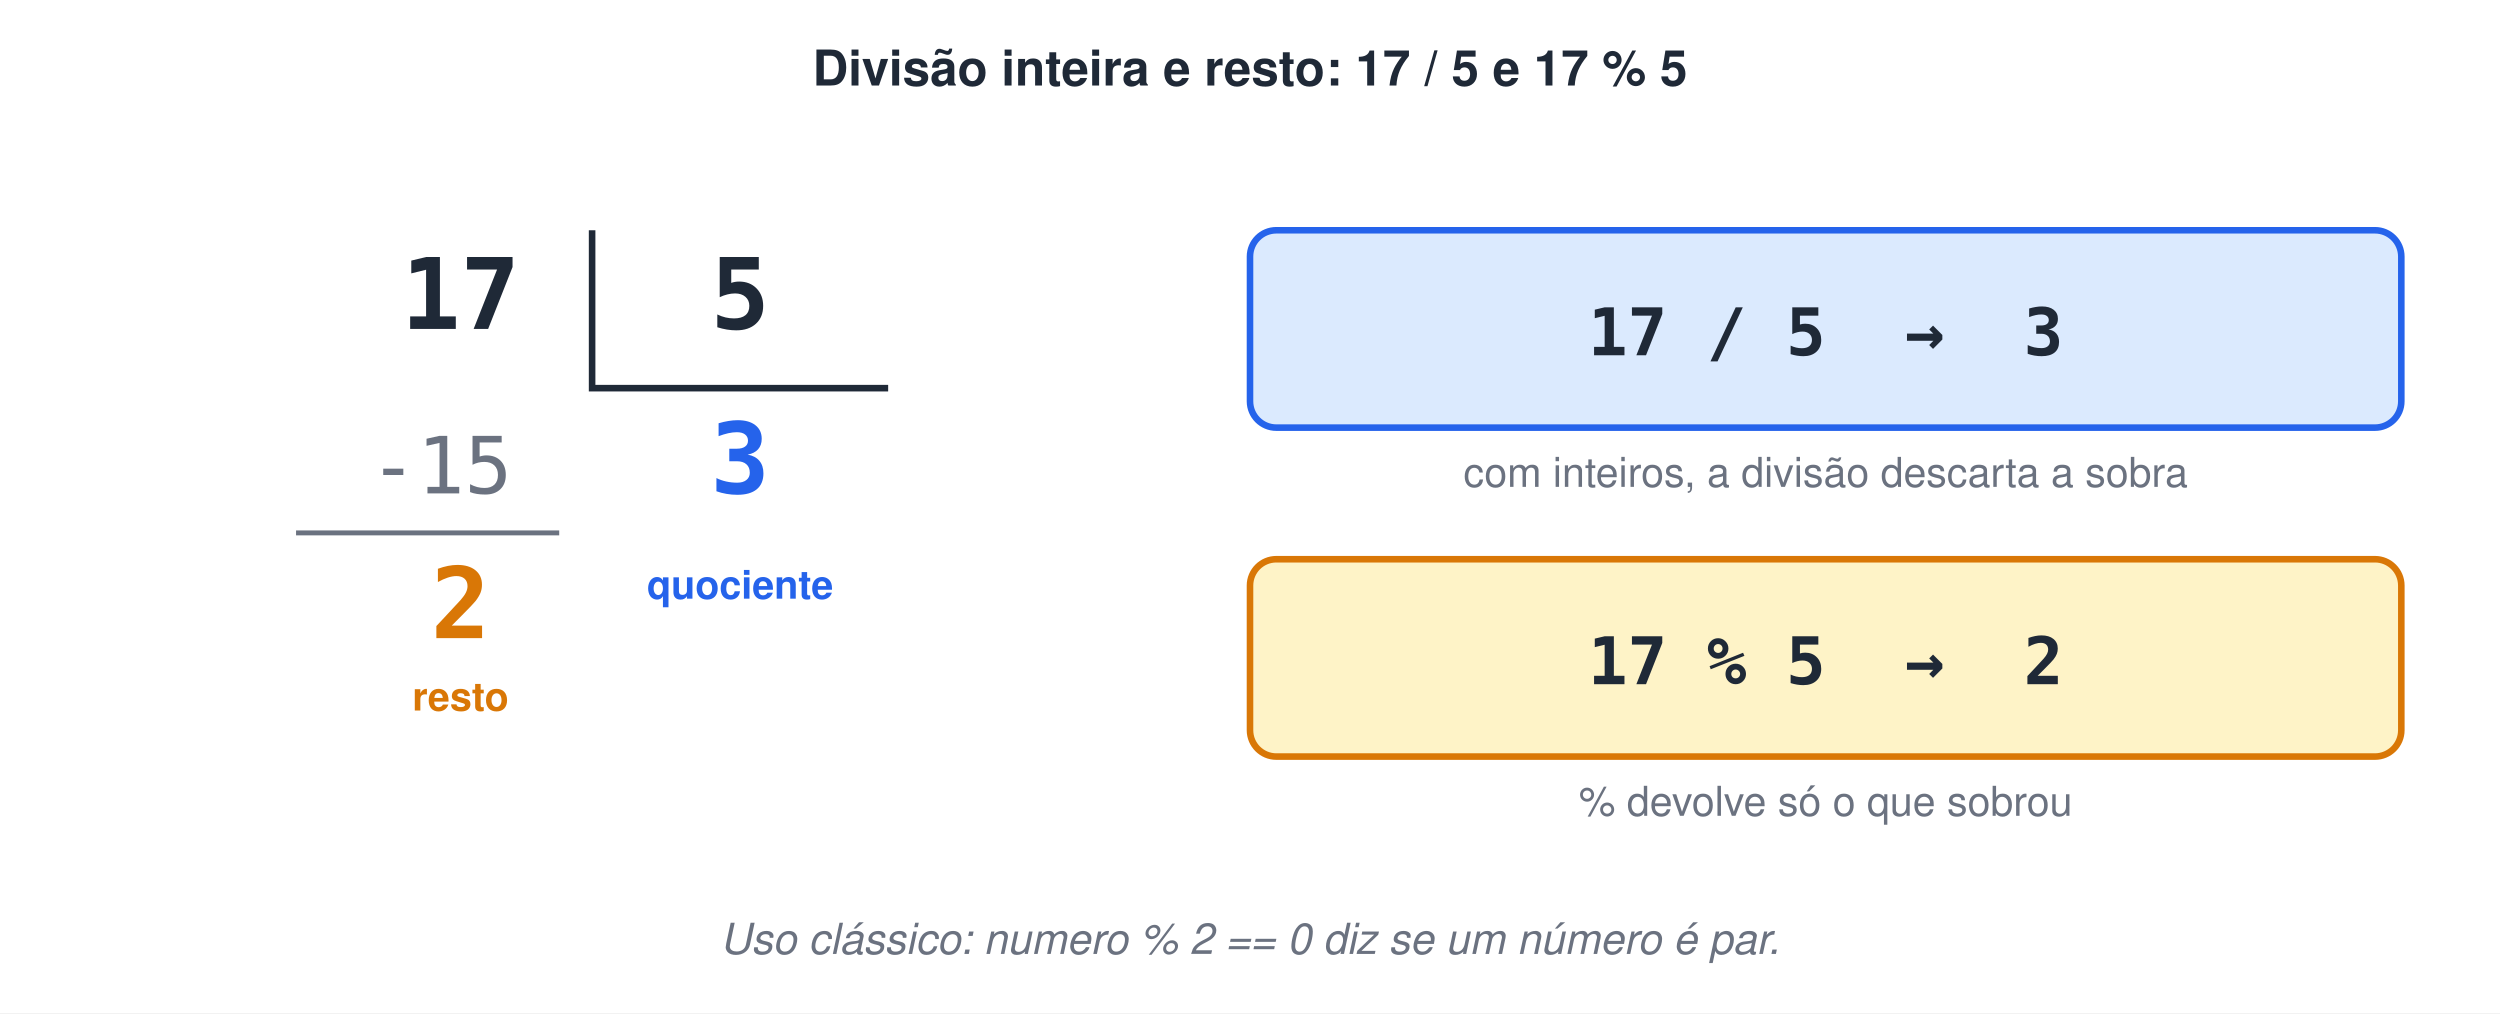
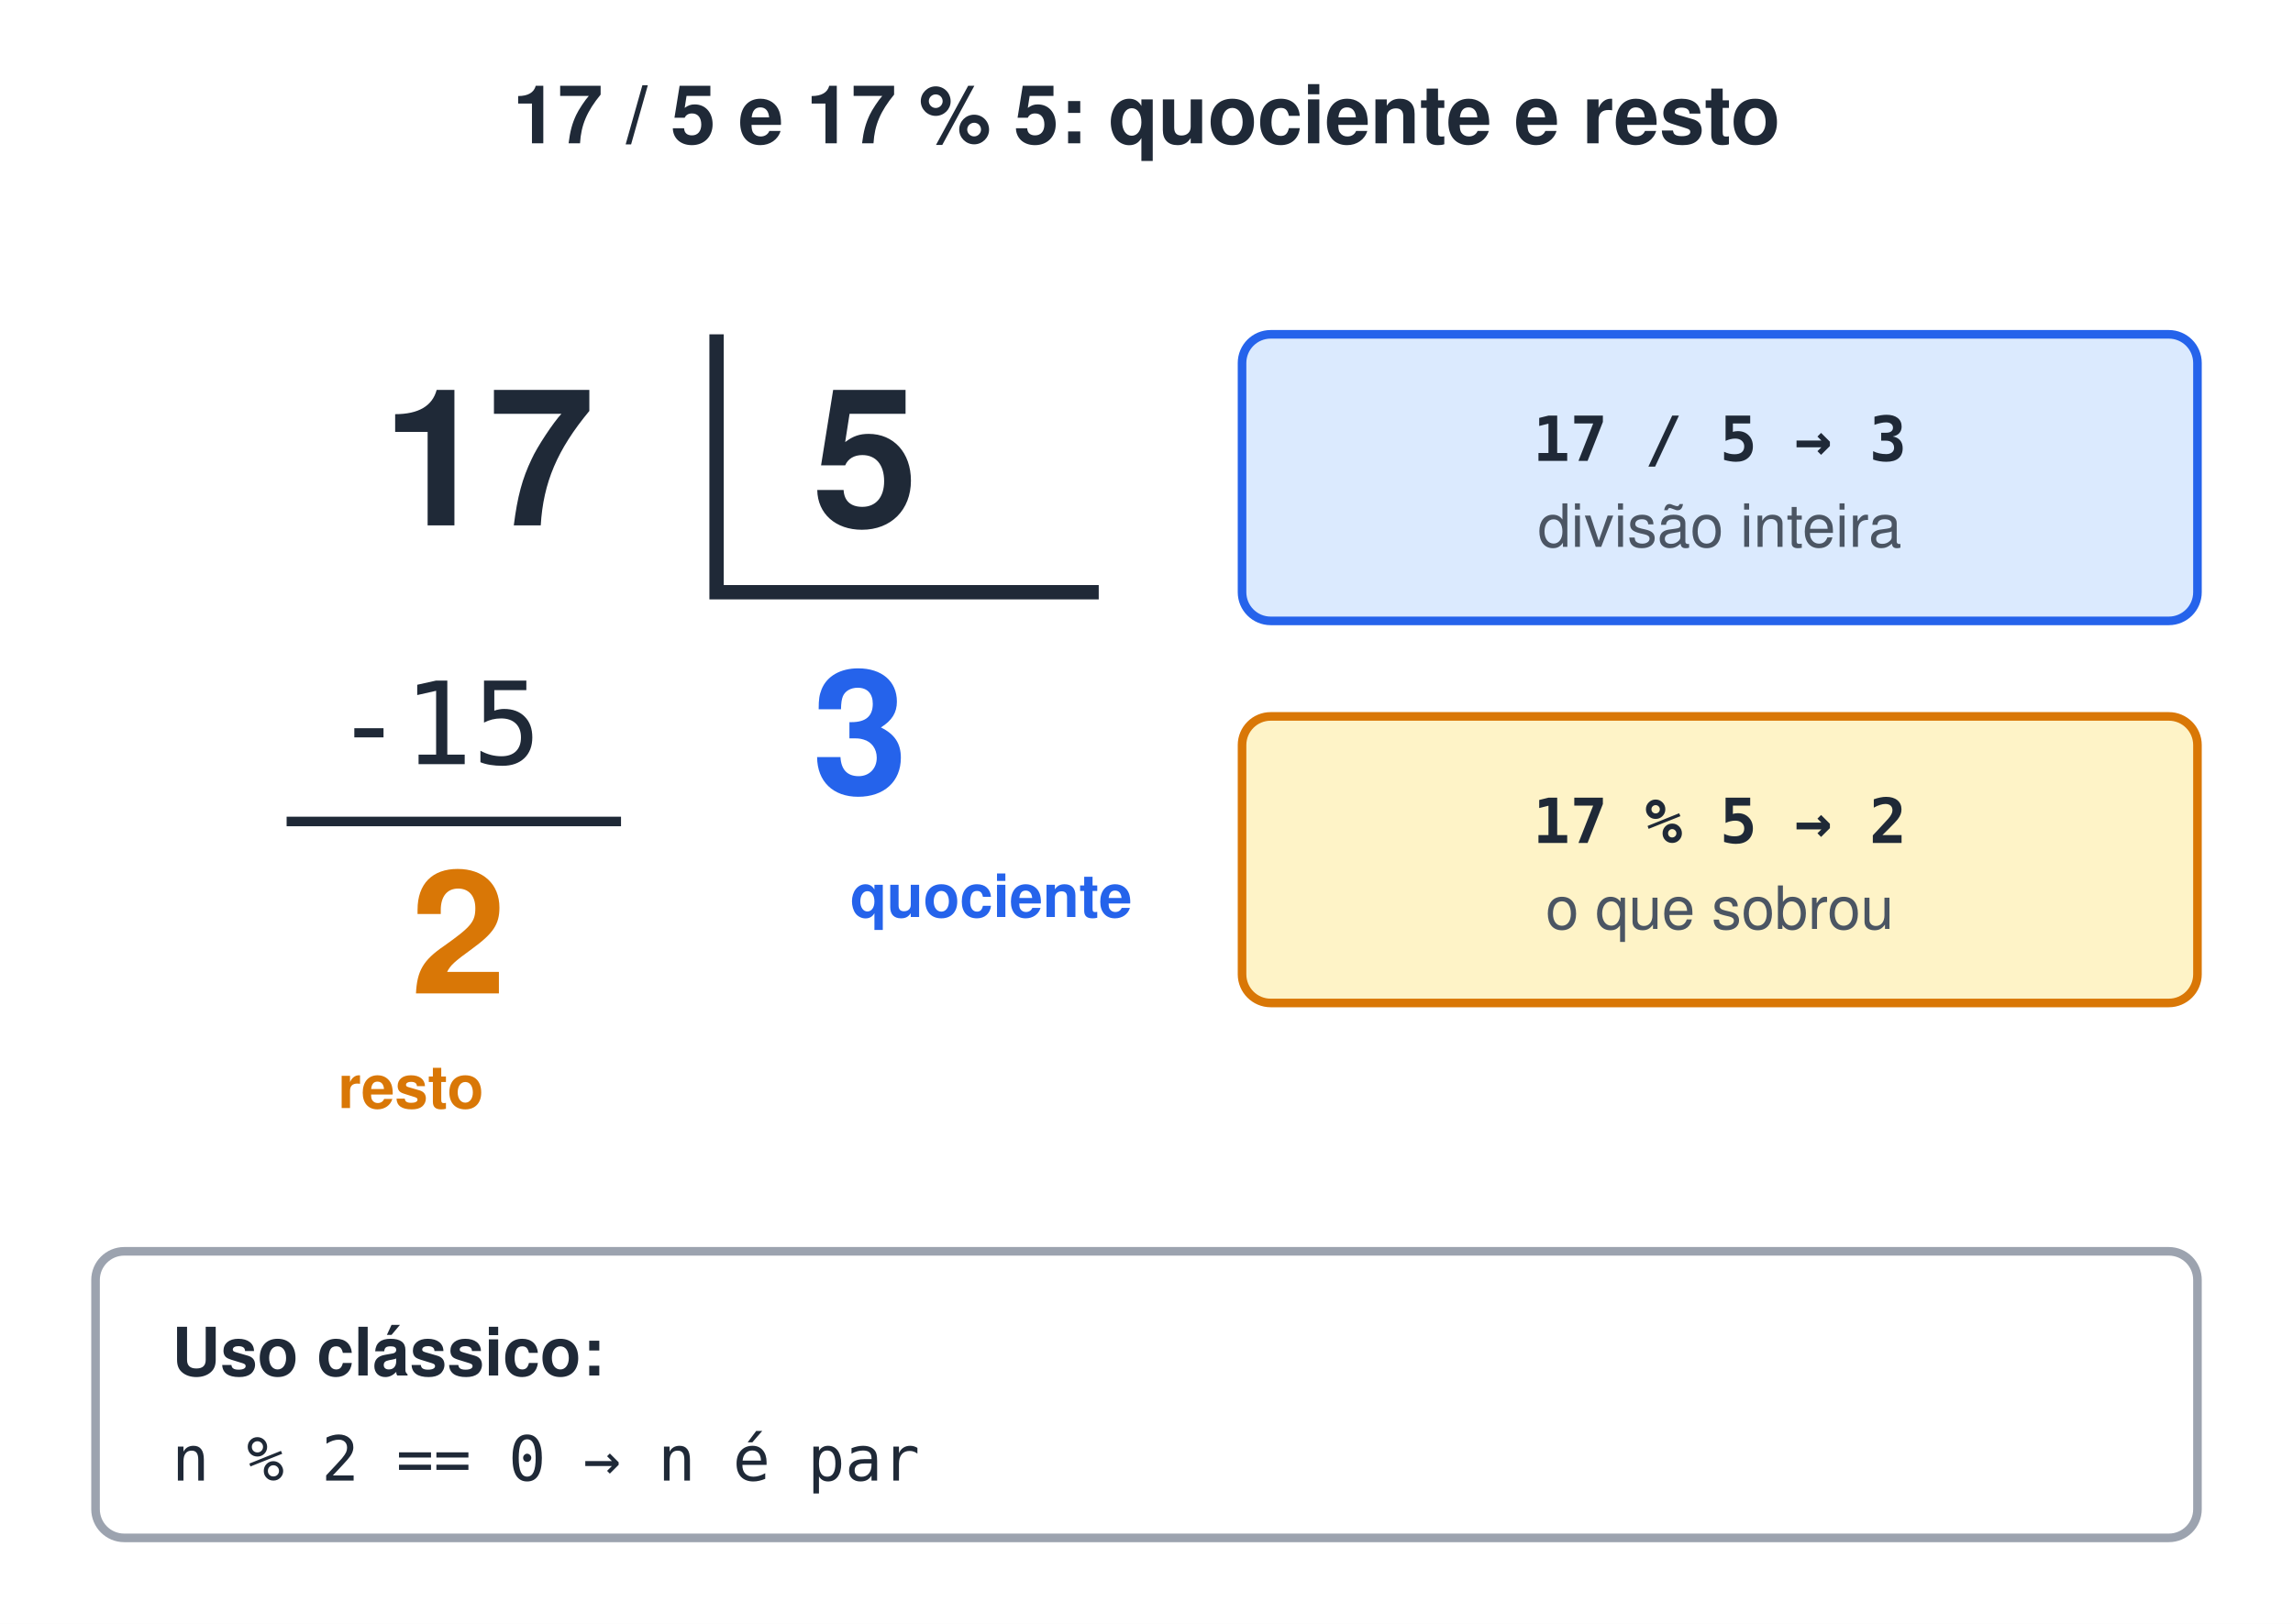
- <svg xmlns="http://www.w3.org/2000/svg" width="760" height="308" viewBox="0 0 760 308">
-   <style>text{font-family:Helvetica, Arial, 'DejaVu Sans', sans-serif}.m{font-family:Menlo, Consolas, 'DejaVu Sans Mono', monospace}</style>
-   <rect width="100%" height="100%" fill="#ffffff" />
-   <text x="380" y="26" font-size="15" font-weight="bold" fill="#1F2937" text-anchor="middle">Divisão inteira e resto: 17 / 5 e 17 % 5</text>
-   <text x="140" y="100" class="m" font-size="30" font-weight="bold" fill="#1F2937" text-anchor="middle">17</text>
-   <path d="M180,70 L180,118 L270,118" fill="none" stroke="#1F2937" stroke-width="2" />
-   <text x="225" y="100" class="m" font-size="30" font-weight="bold" fill="#1F2937" text-anchor="middle">5</text>
-   <text x="225" y="150" class="m" font-size="30" font-weight="bold" fill="#2563EB" text-anchor="middle">3</text>
-   <text x="134" y="150" class="m" font-size="24" fill="#6B7280" text-anchor="middle">-15</text>
-   <line x1="90" y1="162" x2="170" y2="162" stroke="#6B7280" stroke-width="1.5" />
-   <text x="140" y="194" class="m" font-size="30" font-weight="bold" fill="#D97706" text-anchor="middle">2</text>
-   <text x="225" y="182" font-size="12" font-weight="bold" fill="#2563EB" text-anchor="middle">quociente</text>
-   <text x="140" y="216" font-size="12" font-weight="bold" fill="#D97706" text-anchor="middle">resto</text>
-   <rect x="380" y="70" width="350" height="60" rx="8" fill="#DBEAFE" stroke="#2563EB" stroke-width="2" />
-   <text x="555" y="108" class="m" font-size="20" font-weight="bold" fill="#1F2937" text-anchor="middle">17 / 5  →  3</text>
-   <text x="555" y="148" font-size="12.5" fill="#6B7280" text-anchor="middle">com inteiros, a divisão descarta a sobra</text>
-   <rect x="380" y="170" width="350" height="60" rx="8" fill="#FEF3C7" stroke="#D97706" stroke-width="2" />
-   <text x="555" y="208" class="m" font-size="20" font-weight="bold" fill="#1F2937" text-anchor="middle">17 % 5  →  2</text>
-   <text x="555" y="248" font-size="12.5" fill="#6B7280" text-anchor="middle">% devolve só o que sobrou</text>
-   <text x="380" y="290" font-size="13" font-style="italic" fill="#6B7280" text-anchor="middle">Uso clássico: numero % 2 == 0 diz se um número é par.</text>
+ <svg xmlns="http://www.w3.org/2000/svg" width="480" height="340" viewBox="0 0 480 340">
+   <style>text{white-space:pre;font-family:Helvetica,Arial,sans-serif;font-size:14px;fill:#1F2937}.t{font-size:17px;font-weight:bold}.b{font-weight:bold}.m{font-family:Menlo,Consolas,monospace;font-size:13px}.s{font-size:12.5px;fill:#4B5563}.n{font-size:13px;font-style:italic;fill:#4B5563}.c{text-anchor:middle}.r{text-anchor:end}.xB{fill:#DBEAFE;stroke:#2563EB}.xG{fill:#DCFCE7;stroke:#16A34A}.xO{fill:#FEF3C7;stroke:#D97706}.xP{fill:#EDE9FE;stroke:#7C3AED}.xR{fill:#FEE2E2;stroke:#DC2626}.xY{fill:#F3F4F6;stroke:#9CA3AF}.xW{fill:#fff;stroke:#9CA3AF}.xT{fill:#CCFBF1;stroke:#0D9488}.xK{fill:#FCE7F3;stroke:#DB2777}rect,ellipse,polygon{stroke-width:1.8}.l{stroke:#6B7280;stroke-width:1.8;fill:none}.d{stroke-dasharray:5 4}</style>
+   <defs>
+     <marker id="a" viewBox="0 0 10 10" refX="9" refY="5" markerWidth="7" markerHeight="7" orient="auto-start-reverse">
+       <path d="M0,0L10,5L0,10z" fill="#6B7280" />
+     </marker>
+   </defs>
+   <rect width="100%" height="100%" fill="#fff" />
+   <text x="240.0" y="30" class="t c">17 / 5 e 17 % 5: quociente e resto</text>
+   <text x="80" y="110" class="b" style="font-size:40px">17</text>
+   <text x="170" y="110" class="b" style="font-size:40px">5</text>
+   <path d="M150,70 L150,124 L230,124" fill="none" stroke="#1F2937" stroke-width="3" />
+   <text x="70" y="160" class="m" style="font-size:24px">-15</text>
+   <path d="M60,172 L130,172" stroke="#1F2937" stroke-width="2" />
+   <text x="86" y="208" class="b" style="font-size:36px;fill:#D97706">2</text>
+   <text x="170" y="166" class="b" style="font-size:36px;fill:#2563EB">3</text>
+   <text x="86" y="232" class="s b c" style="fill:#D97706">resto</text>
+   <text x="178" y="192" class="s b" style="fill:#2563EB">quociente</text>
+   <rect x="260" y="70" width="200" height="60" rx="6" class="xB" />
+   <text x="360.0" y="96.5" class="m b c">17 / 5  →  3</text>
+   <text x="360.0" y="114.5" class="s c">divisão inteira</text>
+   <rect x="260" y="150" width="200" height="60" rx="6" class="xO" />
+   <text x="360.0" y="176.5" class="m b c">17 % 5  →  2</text>
+   <text x="360.0" y="194.5" class="s c">o que sobrou</text>
+   <rect x="20" y="262" width="440" height="60" rx="6" class="xW" />
+   <text x="36" y="288" class="b">Uso clássico:</text>
+   <text x="36" y="310" class="m">n % 2 == 0  →  n é par</text>
</svg>
